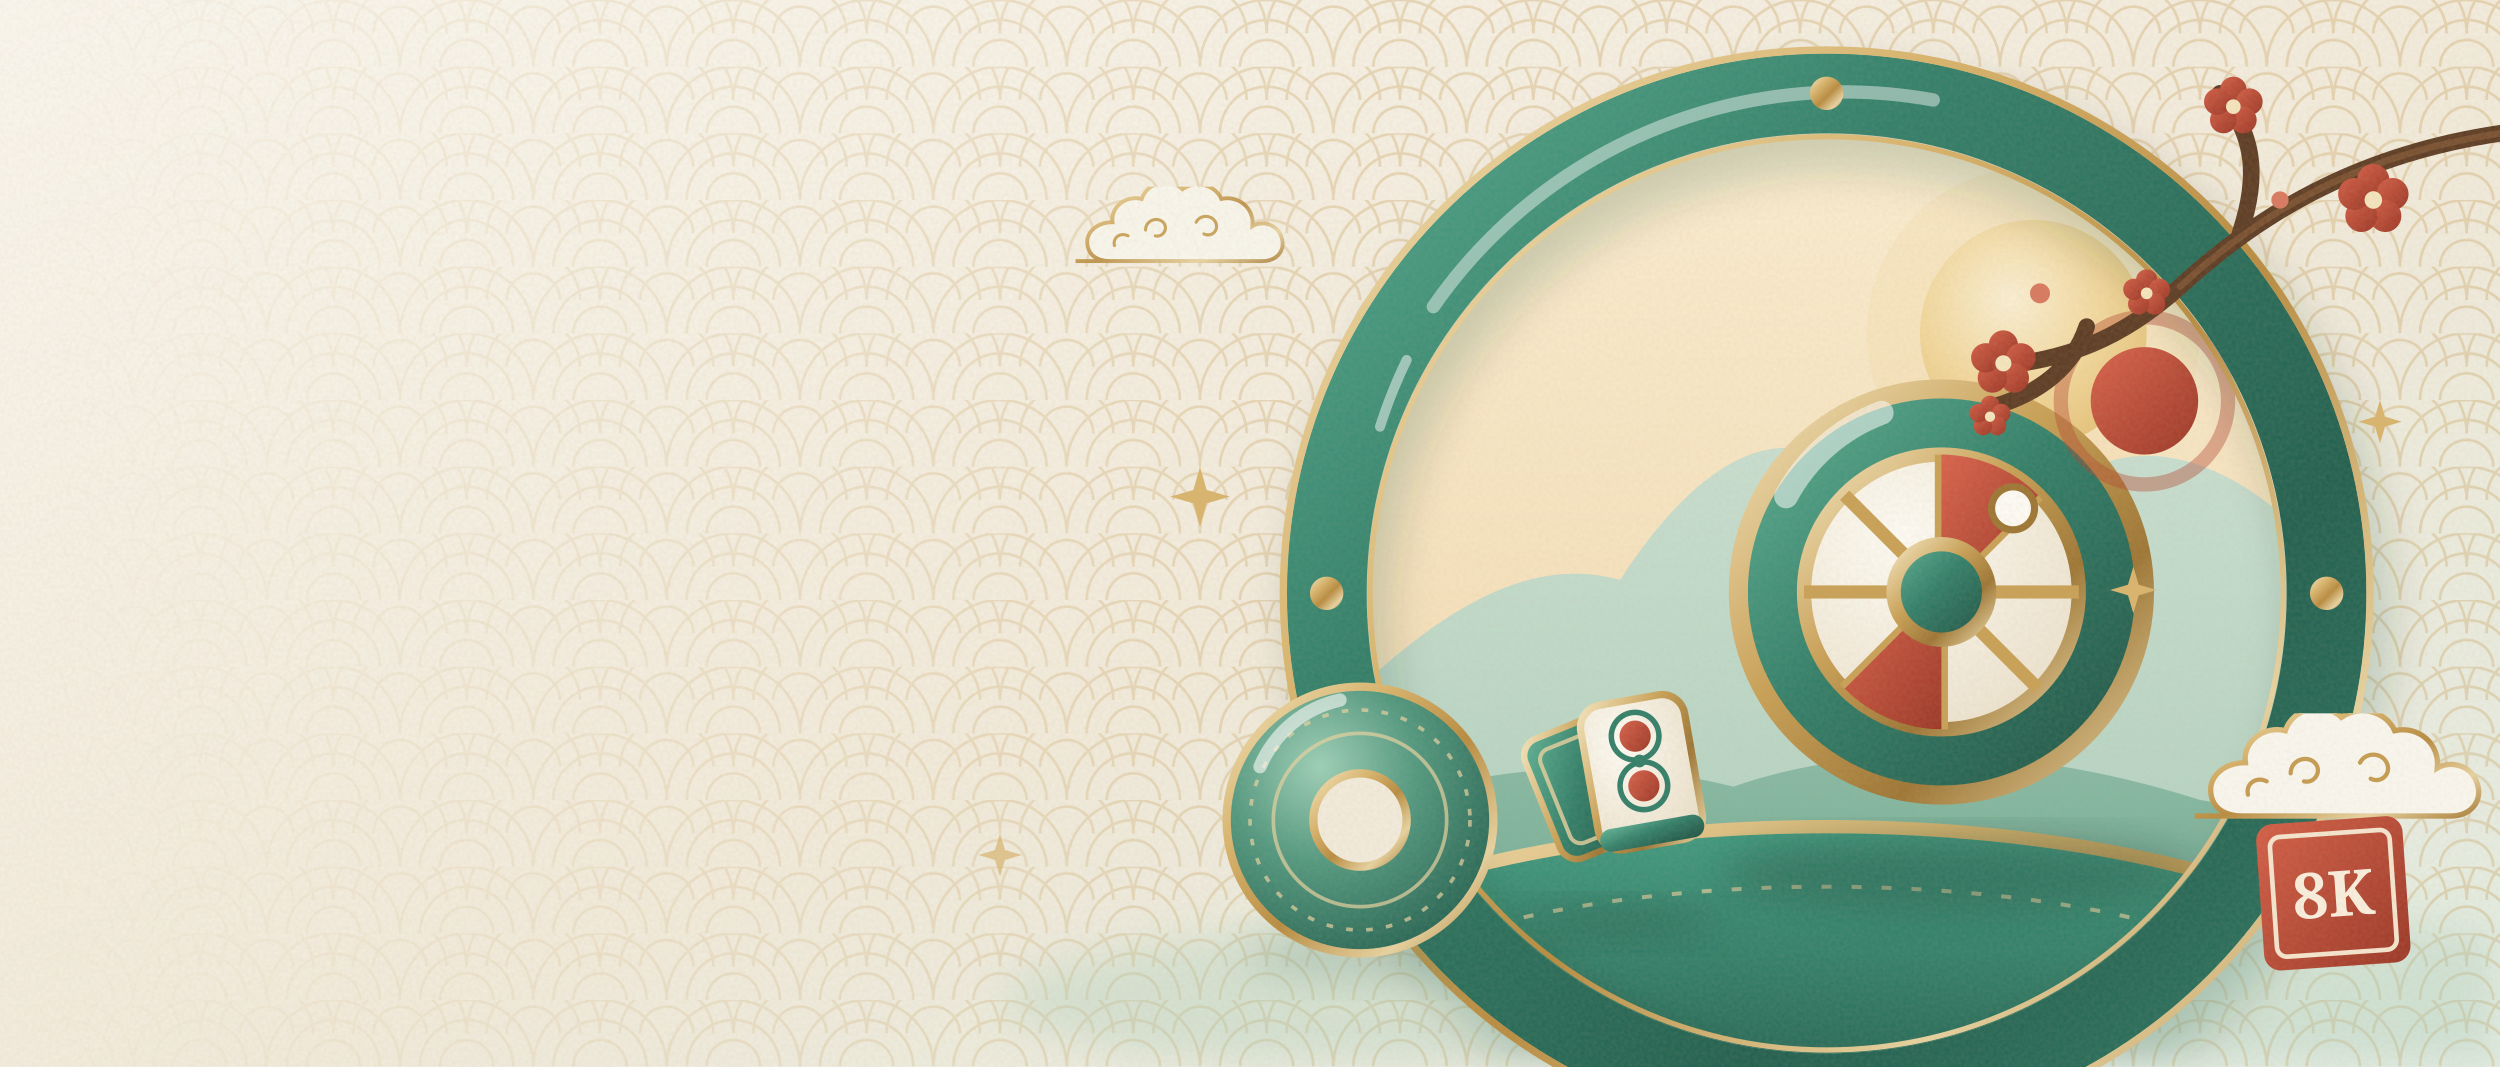
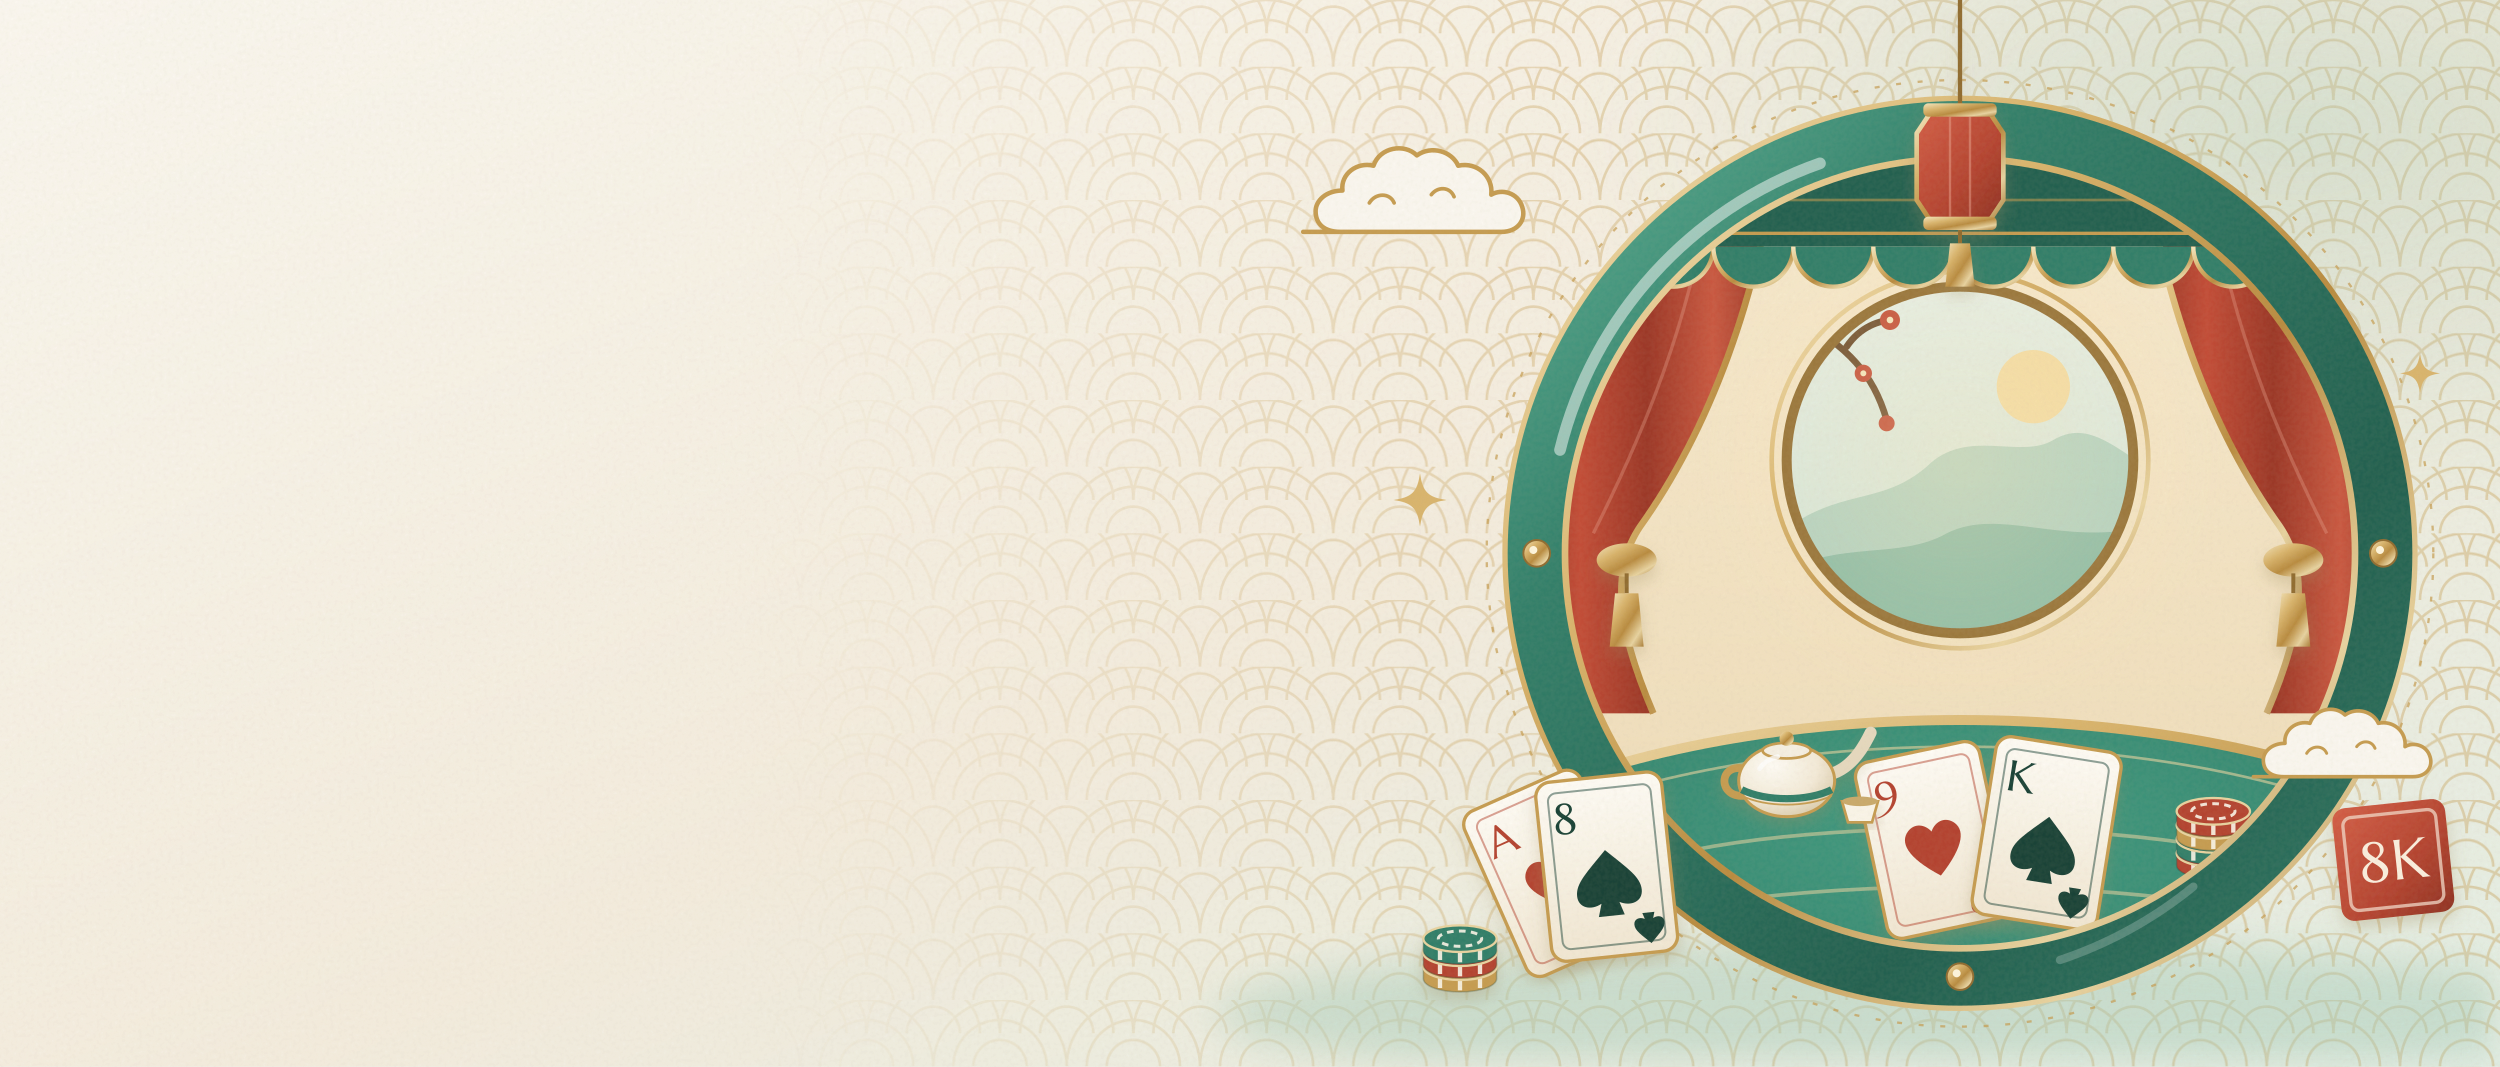
<svg xmlns="http://www.w3.org/2000/svg" viewBox="0 0 750 320" width="750" height="320">
  <defs>
+     <linearGradient id="wall" x1="0" y1="0" x2="0" y2="1">
+       <stop offset="0" stop-color="#F8EBD0" />
+       <stop offset=".7" stop-color="#F1E0BF" />
+       <stop offset="1" stop-color="#E9D4AE" />
+     </linearGradient>
+     <linearGradient id="drape" x1="0" y1="0" x2="1" y2="0">
+       <stop offset="0" stop-color="#8E2F21" />
+       <stop offset=".25" stop-color="#C24A35" />
+       <stop offset=".5" stop-color="#9A3424" />
+       <stop offset=".75" stop-color="#C9563F" />
+       <stop offset="1" stop-color="#8E2F21" />
+     </linearGradient>
+     <radialGradient id="felt" cx=".5" cy=".2" r=".9">
+       <stop offset="0" stop-color="#3E9A80" />
+       <stop offset=".55" stop-color="#2F7D68" />
+       <stop offset="1" stop-color="#1F5E4E" />
+     </radialGradient>
+     <linearGradient id="screen" x1="0" y1="0" x2="0" y2="1">
+       <stop offset="0" stop-color="#E7F0E8" />
+       <stop offset="1" stop-color="#CFE3D6" />
+     </linearGradient>
+     <linearGradient id="card" x1="0" y1="0" x2="0" y2="1">
+       <stop offset="0" stop-color="#FFFDF7" />
+       <stop offset="1" stop-color="#F1E7D3" />
+     </linearGradient>
+     <radialGradient id="pot" cx=".35" cy=".3" r=".8">
+       <stop offset="0" stop-color="#FFFDF7" />
+       <stop offset=".6" stop-color="#F3EAD8" />
+       <stop offset="1" stop-color="#D9C9A8" />
+     </radialGradient>
+     <radialGradient id="lglow" cx=".5" cy=".5" r=".5">
+       <stop offset="0" stop-color="#FFE9B8" stop-opacity=".85" />
+       <stop offset="1" stop-color="#FFE9B8" stop-opacity="0" />
+     </radialGradient>
    <linearGradient id="sky" x1="0" y1="0" x2="1" y2="1">
      <stop offset="0" stop-color="#FBF8F1" />
-       <stop offset=".55" stop-color="#F3ECDD" />
-       <stop offset="1" stop-color="#E3EEE5" />
-     </linearGradient>
-     <linearGradient id="dusk" x1="0" y1="0" x2="0" y2="1">
-       <stop offset="0" stop-color="#FCEFD3" />
-       <stop offset=".55" stop-color="#F6E1BC" />
-       <stop offset="1" stop-color="#EAD6B0" />
-     </linearGradient>
-     <radialGradient id="sun" cx=".4" cy=".35" r=".7">
-       <stop offset="0" stop-color="#FFF8E6" />
-       <stop offset=".6" stop-color="#F2D79A" />
-       <stop offset="1" stop-color="#E4BE72" />
-     </radialGradient>
-     <linearGradient id="m1" x1="0" y1="0" x2="0" y2="1">
-       <stop offset="0" stop-color="#C9DFD1" />
-       <stop offset="1" stop-color="#A9CDBB" />
-     </linearGradient>
-     <linearGradient id="m2" x1="0" y1="0" x2="0" y2="1">
-       <stop offset="0" stop-color="#7FB49E" />
-       <stop offset="1" stop-color="#4F977F" />
-     </linearGradient>
-     <linearGradient id="m3" x1="0" y1="0" x2="0" y2="1">
-       <stop offset="0" stop-color="#2F7D68" />
-       <stop offset="1" stop-color="#1F5E4E" />
-     </linearGradient>
-     <linearGradient id="water" x1="0" y1="0" x2="0" y2="1">
-       <stop offset="0" stop-color="#DCEBE1" />
-       <stop offset="1" stop-color="#B9D6C6" />
+       <stop offset=".55" stop-color="#F4EDDF" />
+       <stop offset="1" stop-color="#E4EFE6" />
    </linearGradient>
    <linearGradient id="ring" x1="0" y1="0" x2="1" y2="1">
-       <stop offset="0" stop-color="#4FA88D" />
-       <stop offset=".3" stop-color="#2F7D68" />
+       <stop offset="0" stop-color="#58B095" />
+       <stop offset=".28" stop-color="#2F7D68" />
      <stop offset=".7" stop-color="#1F5E4E" />
-       <stop offset="1" stop-color="#2A7360" />
-     </linearGradient>
-     <linearGradient id="gold" x1="0" y1="0" x2="1" y2="1">
+       <stop offset="1" stop-color="#2C7461" />
+     </linearGradient>
+     <linearGradient id="au" x1="0" y1="0" x2="1" y2="1">
      <stop offset="0" stop-color="#F5E6BE" />
      <stop offset=".3" stop-color="#D9B46C" />
-       <stop offset=".55" stop-color="#B88A3E" />
+       <stop offset=".56" stop-color="#B88A3E" />
      <stop offset=".8" stop-color="#E8D3A0" />
      <stop offset="1" stop-color="#A97C36" />
+     </linearGradient>
+     <linearGradient id="auv" x1="0" y1="0" x2="0" y2="1">
+       <stop offset="0" stop-color="#F7EBC8" />
+       <stop offset=".45" stop-color="#DDB86F" />
+       <stop offset="1" stop-color="#A67934" />
    </linearGradient>
    <radialGradient id="bi" cx=".35" cy=".3" r=".8">
      <stop offset="0" stop-color="#9BD0B8" />
      <stop offset=".45" stop-color="#4F977F" />
      <stop offset="1" stop-color="#1F5E4E" />
    </radialGradient>
    <linearGradient id="cin" x1="0" y1="0" x2="1" y2="1">
      <stop offset="0" stop-color="#D35C45" />
-       <stop offset="1" stop-color="#9A3424" />
-     </linearGradient>
-     <clipPath id="gate">
-       <circle cx="548" cy="178" r="138" />
-     </clipPath>
+       <stop offset=".6" stop-color="#B3412E" />
+       <stop offset="1" stop-color="#8E2F21" />
+     </linearGradient>
+     <linearGradient id="fadeL" x1="0" y1="0" x2="1" y2="0">
+       <stop offset=".3" stop-color="#fff" stop-opacity="0" />
+       <stop offset=".62" stop-color="#fff" stop-opacity=".9" />
+       <stop offset="1" stop-color="#fff" />
+     </linearGradient>
+     <mask id="mR">
+       <rect width="750" height="320" fill="url(#fadeL)" />
+     </mask>
+     <radialGradient id="mist" cx=".5" cy=".5" r=".5">
+       <stop offset="0" stop-color="#A9CDBB" stop-opacity=".55" />
+       <stop offset="1" stop-color="#A9CDBB" stop-opacity="0" />
+     </radialGradient>
+     <radialGradient id="glowGold" cx=".5" cy=".5" r=".5">
+       <stop offset="0" stop-color="#F7E3B0" stop-opacity=".9" />
+       <stop offset="1" stop-color="#F7E3B0" stop-opacity="0" />
+     </radialGradient>
+     <pattern id="wave" width="40" height="20" patternUnits="userSpaceOnUse">
+       <g fill="none" stroke="#C59B4F" stroke-width=".8" opacity=".38">
+         <path d="M0 20a20 20 0 0 1 40 0M6 20a14 14 0 0 1 28 0M12 20a8 8 0 0 1 16 0" />
+         <path d="M-20 10a20 20 0 0 1 40 0M20 10a20 20 0 0 1 40 0M-14 10a14 14 0 0 1 28 0M26 10a14 14 0 0 1 28 0M-8 10a8 8 0 0 1 16 0M32 10a8 8 0 0 1 16 0" />
+       </g>
+     </pattern>
    <filter id="paper" x="0" y="0" width="100%" height="100%">
-       <feTurbulence type="fractalNoise" baseFrequency=".85" numOctaves="2" seed="3" result="n" />
-       <feColorMatrix in="n" values="0 0 0 0 .55  0 0 0 0 .45  0 0 0 0 .28  0 0 0 .16 0" />
-       <feComposite in2="SourceGraphic" operator="in" />
+       <feTurbulence type="fractalNoise" baseFrequency=".8" numOctaves="2" seed="7" stitchTiles="stitch" />
+       <feColorMatrix values="0 0 0 0 .55  0 0 0 0 .45  0 0 0 0 .28  0 0 0 .13 0" />
    </filter>
-     <filter id="soft" x="-20%" y="-20%" width="140%" height="160%">
+     <filter id="blur6" x="-30%" y="-60%" width="160%" height="220%">
      <feGaussianBlur stdDeviation="6" />
    </filter>
-     <pattern id="wave" width="40" height="20" patternUnits="userSpaceOnUse">
-       <g fill="none" stroke="#C59B4F" stroke-width=".8" opacity=".35">
-         <path d="M0 20a20 20 0 0 1 40 0M6 20a14 14 0 0 1 28 0M12 20a8 8 0 0 1 16 0" />
-         <path d="M-20 10a20 20 0 0 1 40 0M20 10a20 20 0 0 1 40 0M-14 10a14 14 0 0 1 28 0M26 10a14 14 0 0 1 28 0M-8 10a8 8 0 0 1 16 0M32 10a8 8 0 0 1 16 0" />
-       </g>
-     </pattern>
-     <linearGradient id="fadeL" x1="0" y1="0" x2="1" y2="0">
-       <stop offset="0" stop-color="#fff" stop-opacity="0" />
-       <stop offset=".55" stop-color="#fff" stop-opacity=".9" />
-     </linearGradient>
-     <mask id="waveMask">
-       <rect width="750" height="320" fill="url(#fadeL)" />
-     </mask>
-     <symbol id="cloud" viewBox="0 0 120 44">
-       <path d="M8 38h96c8 0 12-6 10-12-2-7-10-9-15-6 1-9-7-16-16-14-3-7-13-10-20-5-6-6-18-4-21 5-8-2-16 4-15 12-8 0-13 5-13 10 0 6 4 10 12 10z" fill="#FBF8F1" stroke="url(#gold)" stroke-width="2" />
-       <path d="M44 22c0-5 6-7 9-4 3 3 0 8-4 7M70 18c2-4 8-4 10 0 2 4-2 8-6 6M28 30c-1-4 3-7 7-5" fill="none" stroke="#C59B4F" stroke-width="1.6" stroke-linecap="round" />
+     <filter id="blur2" x="-30%" y="-30%" width="160%" height="160%">
+       <feGaussianBlur stdDeviation="2" />
+     </filter>
+     <filter id="drop" x="-20%" y="-20%" width="140%" height="150%">
+       <feGaussianBlur in="SourceAlpha" stdDeviation="2.4" />
+       <feOffset dy="2.5" />
+       <feColorMatrix values="0 0 0 0 .36  0 0 0 0 .27  0 0 0 0 .12  0 0 0 .32 0" />
+       <feMerge>
+         <feMergeNode />
+         <feMergeNode in="SourceGraphic" />
+       </feMerge>
+     </filter>
+     <clipPath id="gate">
+       <circle cx="574" cy="166" r="118" />
+     </clipPath>
+     <symbol id="cloud" viewBox="0 0 120 44" overflow="visible">
+       <path d="M8 38h96c8 0 12-6 10-12-2-7-10-9-15-6 1-9-7-16-16-14-3-7-13-10-20-5-6-6-18-4-21 5-8-2-16 4-15 12-8 0-13 5-13 10 0 6 4 10 12 10z" fill="#FBF8F1" stroke="#C59B4F" stroke-width="2.2" stroke-linejoin="round" />
+       <path d="M40 24c3-5 10-5 12 0M70 20c3-4 9-4 11 1" fill="none" stroke="#C59B4F" stroke-width="1.8" stroke-linecap="round" />
    </symbol>
-     <symbol id="blossom" viewBox="-10 -10 20 20">
-       <g fill="url(#cin)">
-         <circle cx="0" cy="-5" r="4" />
-         <circle cx="4.8" cy="-1.5" r="4" />
-         <circle cx="3" cy="4" r="4" />
-         <circle cx="-3" cy="4" r="4" />
-         <circle cx="-4.8" cy="-1.5" r="4" />
-       </g>
-       <circle r="2.2" fill="#F5E6BE" />
+     <symbol id="spark" viewBox="-10 -10 20 20" overflow="visible">
+       <path d="M0-10C1-3 3-1 10 0 3 1 1 3 0 10-1 3-3 1-10 0-3-1-1-3 0-10z" fill="#D9B46C" />
    </symbol>
-     <linearGradient id="felt" x1="0" y1="0" x2="0" y2="1">
-       <stop offset="0" stop-color="#3E9A80" />
-       <stop offset=".6" stop-color="#1F5E4E" />
-       <stop offset="1" stop-color="#173F35" />
-     </linearGradient>
-     <linearGradient id="sea" x1="0" y1="0" x2="0" y2="1">
-       <stop offset="0" stop-color="#DDEBE2" />
-       <stop offset=".45" stop-color="#A9CDBB" />
-       <stop offset="1" stop-color="#4F977F" />
-     </linearGradient>
-     <radialGradient id="moon" cx=".4" cy=".35" r=".7">
-       <stop offset="0" stop-color="#FFFDF7" />
-       <stop offset=".7" stop-color="#F3ECDD" />
-       <stop offset="1" stop-color="#E8D3A0" />
-     </radialGradient>
  </defs>
  <rect width="750" height="320" fill="url(#sky)" />
-   <rect width="750" height="320" fill="url(#wave)" mask="url(#waveMask)" />
-   <ellipse cx="560" cy="300" rx="260" ry="30" fill="#A9CDBB" opacity=".35" filter="url(#soft)" />
-   <g clip-path="url(#gate)">
-     <rect x="400" y="30" width="300" height="300" fill="url(#dusk)" />
-     <circle cx="610" cy="100" r="34" fill="url(#sun)" />
-     <circle cx="610" cy="100" r="50" fill="#F2D79A" opacity=".22" />
-     <path d="M400 214c30-30 58-48 86-40 22-34 48-52 72-30 18-16 46-24 70-4 24-10 50 4 72 30V330H400z" fill="url(#m1)" />
-     <path d="M400 246c40-16 80-20 120-10 40-14 90-12 140 4 14 2 28 8 40 14V330H400z" fill="url(#m2)" opacity=".85" />
-     <ellipse cx="548" cy="318" rx="190" ry="70" fill="url(#felt)" />
-     <ellipse cx="548" cy="318" rx="190" ry="70" fill="none" stroke="url(#gold)" stroke-width="4" />
-     <ellipse cx="548" cy="318" rx="160" ry="52" fill="none" stroke="#E8D3A0" stroke-width="1.2" stroke-dasharray="3 6" opacity=".7" />
-     <ellipse cx="588" cy="262" rx="72" ry="12" fill="#173F35" opacity="0.35" filter="url(#soft)" />
-     <svg x="500" y="88" width="172" height="172" viewBox="0 0 48 48" overflow="visible">
-       <defs>
-         <linearGradient id="lvj" x1="0" y1="0" x2="1" y2="1">
-           <stop offset="0" stop-color="#5DB397" />
-           <stop offset=".45" stop-color="#2F7D68" />
-           <stop offset="1" stop-color="#1A4E41" />
-         </linearGradient>
-         <linearGradient id="lvau" x1="0" y1="0" x2="1" y2="1">
-           <stop offset="0" stop-color="#F5E6BE" />
-           <stop offset=".4" stop-color="#C9A055" />
-           <stop offset=".7" stop-color="#9C7432" />
-           <stop offset="1" stop-color="#E8D3A0" />
-         </linearGradient>
-         <linearGradient id="lvc" x1="0" y1="0" x2="1" y2="1">
-           <stop offset="0" stop-color="#D9604A" />
-           <stop offset="1" stop-color="#9A3424" />
-         </linearGradient>
-         <radialGradient id="lviv" cx=".35" cy=".3" r=".9">
-           <stop offset="0" stop-color="#FFFDF7" />
-           <stop offset="1" stop-color="#EADFC8" />
-         </radialGradient>
-       </defs>
-       <circle cx="23" cy="25" r="17" fill="url(#lvj)" stroke="url(#lvau)" stroke-width="1.6" />
-       <circle cx="23" cy="25" r="11.5" fill="url(#lviv)" stroke="url(#lvau)" stroke-width="1.2" />
-       <g stroke="#C9A055" stroke-width="1.1">
-         <path d="M23 13.5v23M11.5 25h23M14.9 16.9l16.2 16.2M31.1 16.9 14.9 33.1" />
-       </g>
-       <g fill="url(#lvc)">
-         <path d="M23 13.5a11.5 11.5 0 0 1 8.1 3.4L23 25z" />
-         <path d="M23 36.5a11.5 11.5 0 0 1-8.1-3.4L23 25z" />
-       </g>
-       <circle cx="23" cy="25" r="4" fill="url(#lvj)" stroke="url(#lvau)" stroke-width="1.2" />
-       <circle cx="29" cy="18" r="1.8" fill="#FFFDF7" stroke="#9C7432" stroke-width=".6" />
-       <path d="M10 17a15 15 0 0 1 8-7" stroke="#fff" stroke-opacity=".55" stroke-width="2" stroke-linecap="round" fill="none" />
-       <circle cx="40" cy="9" r="4.5" fill="url(#lvc)" />
-       <circle cx="40" cy="9" r="7" fill="none" stroke="#B3412E" stroke-opacity=".4" stroke-width="1.2" />
-     </svg>
-     <ellipse cx="486" cy="276" rx="30" ry="6" fill="#173F35" opacity="0.3" filter="url(#soft)" />
-     <svg x="452" y="200" width="66" height="66" viewBox="0 0 48 48" overflow="visible" transform="rotate(-10 485 233)">
-       <defs>
-         <linearGradient id="cdj" x1="0" y1="0" x2="1" y2="1">
-           <stop offset="0" stop-color="#5DB397" />
-           <stop offset=".45" stop-color="#2F7D68" />
-           <stop offset="1" stop-color="#1A4E41" />
-         </linearGradient>
-         <linearGradient id="cdau" x1="0" y1="0" x2="1" y2="1">
-           <stop offset="0" stop-color="#F5E6BE" />
-           <stop offset=".4" stop-color="#C9A055" />
-           <stop offset=".7" stop-color="#9C7432" />
-           <stop offset="1" stop-color="#E8D3A0" />
-         </linearGradient>
-         <linearGradient id="cdc" x1="0" y1="0" x2="1" y2="1">
-           <stop offset="0" stop-color="#D9604A" />
-           <stop offset="1" stop-color="#9A3424" />
-         </linearGradient>
-         <radialGradient id="cdiv" cx=".35" cy=".3" r=".9">
-           <stop offset="0" stop-color="#FFFDF7" />
-           <stop offset="1" stop-color="#EADFC8" />
-         </radialGradient>
-       </defs>
-       <g transform="rotate(-12 18 26)">
-         <rect x="7" y="11" width="20" height="28" rx="4" fill="url(#cdj)" stroke="url(#cdau)" stroke-width="1.4" />
-         <rect x="10" y="14" width="14" height="22" rx="2.5" fill="none" stroke="#E8D3A0" stroke-width=".9" opacity=".8" />
-       </g>
-       <rect x="18" y="8" width="23" height="32" rx="5" fill="url(#cdiv)" stroke="url(#cdau)" stroke-width="1.6" />
-       <rect x="18" y="35" width="23" height="5" rx="2.5" fill="url(#cdj)" />
-       <g fill="url(#cdc)">
-         <circle cx="29.5" cy="16" r="3.4" />
-         <circle cx="29.5" cy="27" r="3.4" />
-       </g>
-       <g fill="none" stroke="#2F7D68" stroke-width="1.2">
-         <circle cx="29.5" cy="16" r="5.2" />
-         <circle cx="29.5" cy="27" r="5.2" />
-       </g>
-       <circle cx="29.5" cy="21.5" r="1.4" fill="#2F7D68" />
-     </svg>
-     <g fill="#D9B46C">
-       <path d="M640 170l1.6 5.4 5.4 1.6-5.4 1.6-1.6 5.4-1.6-5.4-5.4-1.6 5.4-1.6z" />
+   <rect width="750" height="320" fill="url(#wave)" mask="url(#mR)" />
+   <ellipse cx="690" cy="40" rx="220" ry="120" fill="url(#mist)" opacity=".7" />
+   <ellipse cx="574" cy="304" rx="210" ry="22" fill="#A9CDBB" opacity=".5" filter="url(#blur6)" />
+   <g transform="translate(14 0)">
+     <g clip-path="url(#gate)">
+       <rect x="440" y="30" width="270" height="270" fill="url(#wall)" />
+       <clipPath id="win">
+         <circle cx="574" cy="138" r="52" />
+       </clipPath>
+       <g clip-path="url(#win)">
+         <rect x="520" y="84" width="108" height="108" fill="url(#screen)" />
+         <circle cx="596" cy="116" r="11" fill="#F4DCA3" />
+         <path d="M520 160C538 146 550 152 564 140 576 128 592 138 602 132 612 126 620 134 630 140V192H520Z" fill="#A9CDBB" opacity=".8" />
+         <path d="M520 172C538 162 556 168 570 160 586 152 604 164 630 158V192H520Z" fill="#7FB49E" opacity=".75" />
+         <path d="M526 96C540 104 548 112 552 126M540 104c4-6 10-8 14-8" fill="none" stroke="#6B4A2A" stroke-width="2" stroke-linecap="round" />
+         <g fill="#C24A35">
+           <circle cx="553" cy="96" r="3" />
+           <circle cx="545" cy="112" r="2.6" />
+           <circle cx="552" cy="127" r="2.4" />
+         </g>
+         <g fill="#F5E6BE">
+           <circle cx="553" cy="96" r="1" />
+           <circle cx="545" cy="112" r=".9" />
+         </g>
+       </g>
+       <circle cx="574" cy="138" r="52" fill="none" stroke="#8F6A2E" stroke-width="3" />
+       <circle cx="574" cy="138" r="56.5" fill="none" stroke="url(#au)" stroke-width="1.4" />
+       <circle cx="574" cy="138" r="80" fill="url(#lglow)" opacity=".35" />
+       <path d="M440 40H520C514 90 498 130 478 158 470 170 470 186 482 214 456 214 446 214 440 214Z" fill="url(#drape)" />
+       <path d="M708 40H628C634 90 650 130 670 158 678 170 678 186 666 214 692 214 702 214 708 214Z" fill="url(#drape)" />
+       <g fill="none" stroke="#E8A08C" stroke-width="1" opacity=".35">
+         <path d="M500 50C494 96 478 132 464 160M486 46C478 92 462 122 452 150M648 50C654 96 670 132 684 160M662 46C670 92 686 122 696 150" />
+       </g>
+       <path d="M520 40C514 90 498 130 478 158 470 170 470 186 482 214" fill="none" stroke="url(#au)" stroke-width="2" />
+       <path d="M628 40C634 90 650 130 670 158 678 170 678 186 666 214" fill="none" stroke="url(#au)" stroke-width="2" />
+       <g filter="url(#drop)">
+         <ellipse cx="474" cy="168" rx="9" ry="5" fill="url(#au)" />
+         <path d="M474 172v6" stroke="#8F6A2E" stroke-width="1.2" />
+         <path d="M470.5 178h7l1.6 16h-10.2z" fill="url(#au)" />
+         <ellipse cx="674" cy="168" rx="9" ry="5" fill="url(#au)" />
+         <path d="M674 172v6" stroke="#8F6A2E" stroke-width="1.2" />
+         <path d="M670.5 178h7l1.6 16h-10.2z" fill="url(#au)" />
+       </g>
+       <rect x="440" y="30" width="270" height="44" fill="#1F5E4E" />
+       <g fill="#2F7D68" stroke="url(#au)" stroke-width="1.3">
+         <path d="M452 74a12 12 0 0 0 24 0" />
+         <path d="M476 74a12 12 0 0 0 24 0" />
+         <path d="M500 74a12 12 0 0 0 24 0" />
+         <path d="M524 74a12 12 0 0 0 24 0" />
+         <path d="M548 74a12 12 0 0 0 24 0" />
+         <path d="M572 74a12 12 0 0 0 24 0" />
+         <path d="M596 74a12 12 0 0 0 24 0" />
+         <path d="M620 74a12 12 0 0 0 24 0" />
+         <path d="M644 74a12 12 0 0 0 24 0" />
+         <path d="M668 74a12 12 0 0 0 24 0" />
+         <path d="M692 74a12 12 0 0 0 24 0" />
+       </g>
+       <path d="M440 70H710" stroke="#C59B4F" stroke-width="1" />
+       <g fill="none" stroke="#C59B4F" stroke-width=".8" opacity=".55">
+         <path d="M440 60H710" />
+       </g>
+       <ellipse cx="574" cy="300" rx="190" ry="84" fill="#7A5528" />
+       <ellipse cx="574" cy="296" rx="186" ry="80" fill="url(#felt)" stroke="url(#au)" stroke-width="3" />
+       <ellipse cx="574" cy="296" rx="176" ry="72" fill="none" stroke="#E8D3A0" stroke-width=".8" opacity=".6" />
+       <g fill="none" stroke="#E8D3A0" stroke-width="1.1" opacity=".55">
+         <path d="M470 262C510 244 638 244 678 262" />
+         <path d="M450 284C500 260 648 260 698 284" />
+       </g>
+       <g transform="translate(566 252) rotate(-12)" filter="url(#drop)">
+         <rect x="-19" y="-27" width="38" height="54" rx="4.5" fill="url(#card)" stroke="#C59B4F" stroke-width="1" />
+         <rect x="-15.5" y="-23.5" width="31" height="47" rx="2.5" fill="none" stroke="#B3412E" stroke-width=".6" opacity=".5" />
+         <path d="M-15.15 -10.01Q-14.46 -10.06 -13.8 -10.27Q-13.15 -10.49 -12.54 -10.83Q-11.94 -11.18 -11.41 -11.64Q-10.88 -12.11 -10.46 -12.67Q-10.04 -13.23 -9.74 -13.88Q-9.43 -14.52 -9.29 -15.23Q-9.56 -15.06 -9.79 -14.95Q-10.02 -14.83 -10.26 -14.75Q-10.51 -14.68 -10.78 -14.64Q-11.06 -14.6 -11.41 -14.6Q-11.85 -14.6 -12.33 -14.76Q-12.82 -14.93 -13.22 -15.27Q-13.63 -15.61 -13.9 -16.14Q-14.16 -16.67 -14.16 -17.4Q-14.16 -17.89 -13.97 -18.4Q-13.78 -18.92 -13.4 -19.32Q-13.01 -19.73 -12.43 -19.99Q-11.85 -20.25 -11.05 -20.25Q-10.44 -20.25 -9.86 -20.03Q-9.29 -19.8 -8.84 -19.33Q-8.4 -18.86 -8.14 -18.16Q-7.87 -17.46 -7.87 -16.5Q-7.87 -15.66 -8.13 -14.84Q-8.39 -14.03 -8.86 -13.29Q-9.33 -12.56 -9.99 -11.92Q-10.64 -11.29 -11.43 -10.82Q-12.23 -10.35 -13.13 -10.06Q-14.03 -9.77 -15 -9.72ZM-10.69 -15.27Q-10.32 -15.27 -9.93 -15.37Q-9.54 -15.48 -9.21 -15.7Q-9.17 -15.88 -9.16 -16.07Q-9.16 -16.25 -9.16 -16.45Q-9.16 -17.24 -9.33 -17.86Q-9.5 -18.48 -9.78 -18.9Q-10.07 -19.33 -10.45 -19.55Q-10.82 -19.77 -11.24 -19.77Q-11.55 -19.77 -11.86 -19.65Q-12.16 -19.53 -12.41 -19.28Q-12.65 -19.04 -12.79 -18.66Q-12.94 -18.27 -12.94 -17.75Q-12.94 -17.22 -12.78 -16.77Q-12.62 -16.31 -12.33 -15.98Q-12.04 -15.65 -11.62 -15.46Q-11.21 -15.27 -10.69 -15.27Z" fill="#B3412E" />
+         <g transform="translate(0 4) scale(1.5)">
+           <path d="M0 4.6C-6-0.4-6.6-3.6-4.6-5.4-3-6.8-1-6.1 0-4.4 1-6.1 3-6.8 4.6-5.4 6.6-3.6 6-0.4 0 4.6Z" fill="#B3412E" />
+         </g>
+         <g transform="translate(11 20) rotate(180) scale(.7)">
+           <path d="M0 4.6C-6-0.4-6.6-3.6-4.6-5.4-3-6.8-1-6.1 0-4.4 1-6.1 3-6.8 4.6-5.4 6.6-3.6 6-0.4 0 4.6Z" fill="#B3412E" />
+         </g>
+       </g>
+       <g transform="translate(600 250) rotate(9)" filter="url(#drop)">
+         <rect x="-19" y="-27" width="38" height="54" rx="4.5" fill="url(#card)" stroke="#C59B4F" stroke-width="1" />
+         <rect x="-15.5" y="-23.5" width="31" height="47" rx="2.5" fill="none" stroke="#173F35" stroke-width=".6" opacity=".5" />
+         <path d="M-13.59 -11.03Q-13.55 -11.16 -13.52 -11.36Q-13.48 -11.55 -13.46 -11.84Q-13.43 -12.14 -13.42 -12.54Q-13.41 -12.94 -13.41 -13.48V-17.61Q-13.41 -18.15 -13.42 -18.56Q-13.43 -18.96 -13.46 -19.26Q-13.48 -19.55 -13.52 -19.75Q-13.55 -19.94 -13.59 -20.08V-20.1H-12.07V-20.08Q-12.11 -19.94 -12.14 -19.75Q-12.18 -19.55 -12.2 -19.26Q-12.22 -18.96 -12.24 -18.56Q-12.25 -18.15 -12.25 -17.61V-16.2L-8.55 -19.23Q-7.92 -19.73 -7.92 -20.1H-6.14V-20.08Q-6.51 -19.99 -6.9 -19.74Q-7.28 -19.49 -7.71 -19.12L-10.99 -16.38L-7.05 -12.05Q-6.8 -11.8 -6.63 -11.63Q-6.45 -11.46 -6.32 -11.35Q-6.18 -11.24 -6.07 -11.17Q-5.96 -11.1 -5.84 -11.03V-11H-7.7Q-7.73 -11.06 -7.79 -11.15Q-7.85 -11.23 -7.93 -11.33Q-8.01 -11.43 -8.1 -11.53Q-8.19 -11.63 -8.27 -11.72L-12.25 -16.08V-13.48Q-12.25 -12.94 -12.24 -12.54Q-12.22 -12.14 -12.2 -11.84Q-12.18 -11.55 -12.14 -11.36Q-12.11 -11.16 -12.07 -11.03V-11H-13.59Z" fill="#173F35" />
+         <g transform="translate(0 4) scale(1.5)">
+           <path d="M0-6C4-2 6.5 0 6.5 2.6 6.5 5 4 5.8 1.8 4.6L2.6 7.2H-2.6L-1.8 4.6C-4 5.8-6.5 5-6.5 2.6-6.5 0-4-2 0-6Z" fill="#173F35" />
+         </g>
+         <g transform="translate(11 20) rotate(180) scale(.7)">
+           <path d="M0-6C4-2 6.5 0 6.5 2.6 6.5 5 4 5.8 1.8 4.6L2.6 7.2H-2.6L-1.8 4.6C-4 5.8-6.5 5-6.5 2.6-6.5 0-4-2 0-6Z" fill="#173F35" />
+         </g>
+       </g>
+       <g>
+         <path d="M639 256.0v3.6a11 4 0 0 0 22 0V256.0" fill="#B3412E" stroke="#173F35" stroke-opacity=".25" stroke-width=".5" />
+         <path d="M644 259.4v3M650 260.1v3M656 259.4v3" stroke="#FBF6EA" stroke-width="1.3" opacity=".9" />
+         <ellipse cx="650" cy="256.0" rx="11" ry="4" fill="#B3412E" stroke="#E8D3A0" stroke-width=".7" />
+         <path d="M639 251.8v3.6a11 4 0 0 0 22 0V251.8" fill="#2F7D68" stroke="#173F35" stroke-opacity=".25" stroke-width=".5" />
+         <path d="M644 255.2v3M650 255.9v3M656 255.2v3" stroke="#FBF6EA" stroke-width="1.3" opacity=".9" />
+         <ellipse cx="650" cy="251.8" rx="11" ry="4" fill="#2F7D68" stroke="#E8D3A0" stroke-width=".7" />
+         <path d="M639 247.6v3.6a11 4 0 0 0 22 0V247.6" fill="#C59B4F" stroke="#173F35" stroke-opacity=".25" stroke-width=".5" />
+         <path d="M644 251.0v3M650 251.7v3M656 251.0v3" stroke="#FBF6EA" stroke-width="1.3" opacity=".9" />
+         <ellipse cx="650" cy="247.6" rx="11" ry="4" fill="#C59B4F" stroke="#E8D3A0" stroke-width=".7" />
+         <path d="M639 243.4v3.6a11 4 0 0 0 22 0V243.4" fill="#B3412E" stroke="#173F35" stroke-opacity=".25" stroke-width=".5" />
+         <path d="M644 246.8v3M650 247.5v3M656 246.8v3" stroke="#FBF6EA" stroke-width="1.3" opacity=".9" />
+         <ellipse cx="650" cy="243.4" rx="11" ry="4" fill="#B3412E" stroke="#E8D3A0" stroke-width=".7" />
+         <ellipse cx="650" cy="243.4" rx="6.5" ry="2.3" fill="none" stroke="#FBF6EA" stroke-width=".9" stroke-dasharray="2 1.6" opacity=".9" />
+       </g>
+       <g>
+         <path d="M659 272.0v3.6a11 4 0 0 0 22 0V272.0" fill="#2F7D68" stroke="#173F35" stroke-opacity=".25" stroke-width=".5" />
+         <path d="M664 275.4v3M670 276.1v3M676 275.4v3" stroke="#FBF6EA" stroke-width="1.3" opacity=".9" />
+         <ellipse cx="670" cy="272.0" rx="11" ry="4" fill="#2F7D68" stroke="#E8D3A0" stroke-width=".7" />
+         <path d="M659 267.8v3.6a11 4 0 0 0 22 0V267.8" fill="#C59B4F" stroke="#173F35" stroke-opacity=".25" stroke-width=".5" />
+         <path d="M664 271.2v3M670 271.9v3M676 271.2v3" stroke="#FBF6EA" stroke-width="1.3" opacity=".9" />
+         <ellipse cx="670" cy="267.8" rx="11" ry="4" fill="#C59B4F" stroke="#E8D3A0" stroke-width=".7" />
+         <ellipse cx="670" cy="267.8" rx="6.5" ry="2.3" fill="none" stroke="#FBF6EA" stroke-width=".9" stroke-dasharray="2 1.6" opacity=".9" />
+       </g>
+       <g filter="url(#drop)" transform="translate(522 236) scale(.9)">
+         <path d="M14-4c8-2 12-10 14-14" fill="none" stroke="#E6D9BF" stroke-width="4" stroke-linecap="round" />
+         <path d="M-14-6c-9-2-9 10 0 9" fill="none" stroke="#C59B4F" stroke-width="2.6" />
+         <ellipse cx="0" cy="-2" rx="16" ry="12" fill="url(#pot)" stroke="#C59B4F" stroke-width="1" />
+         <ellipse cx="0" cy="-12" rx="8" ry="2.6" fill="#F6F0E4" stroke="#C59B4F" stroke-width=".9" />
+         <circle cx="0" cy="-16" r="2.4" fill="url(#au)" />
+         <path d="M-9-6a10 8 0 0 1 6-4" fill="none" stroke="#fff" stroke-width="1.6" stroke-linecap="round" opacity=".8" />
+         <path d="M-15 1c8 4 22 4 30 0" fill="none" stroke="#2F7D68" stroke-width="2.4" />
+         <path d="M-15 1c8 4 22 4 30 0" fill="none" stroke="#C59B4F" stroke-width=".6" transform="translate(0 2)" />
+       </g>
+       <g filter="url(#drop)" transform="translate(544 244) scale(.9)">
+         <path d="M-6-4h12l-2 7h-8z" fill="#FBF6EA" stroke="#C59B4F" stroke-width=".9" />
+         <ellipse cx="0" cy="-4" rx="6" ry="1.6" fill="#C9A96A" />
+       </g>
+     </g>
+     <g>
+       <circle cx="574" cy="166" r="127" fill="none" stroke="url(#ring)" stroke-width="18" />
+       <circle cx="574" cy="166" r="118.5" fill="none" stroke="url(#au)" stroke-width="2" />
+       <circle cx="574" cy="166" r="136.5" fill="none" stroke="url(#au)" stroke-width="1.6" />
+       <circle cx="574" cy="166" r="142" fill="none" stroke="#C59B4F" stroke-width=".7" stroke-dasharray="1.5 5" opacity=".7" />
+       <path d="M456 136A122 122 0 0 1 534 50" fill="none" stroke="#fff" stroke-opacity=".5" stroke-width="3.5" stroke-linecap="round" transform="translate(-2 -1)" />
+       <path d="M644 266A127 127 0 0 1 604 288" fill="none" stroke="#fff" stroke-opacity=".22" stroke-width="2.5" stroke-linecap="round" />
+       <circle cx="574.0" cy="39.0" r="4" fill="url(#au)" stroke="#8F6A2E" stroke-width=".6" />
+       <circle cx="573.0" cy="38.0" r="1.2" fill="#FFF6DD" />
+       <circle cx="701.0" cy="166.0" r="4" fill="url(#au)" stroke="#8F6A2E" stroke-width=".6" />
+       <circle cx="700.0" cy="165.0" r="1.2" fill="#FFF6DD" />
+       <circle cx="447.0" cy="166.0" r="4" fill="url(#au)" stroke="#8F6A2E" stroke-width=".6" />
+       <circle cx="446.0" cy="165.0" r="1.2" fill="#FFF6DD" />
+       <circle cx="574.0" cy="293.0" r="4" fill="url(#au)" stroke="#8F6A2E" stroke-width=".6" />
+       <circle cx="573.0" cy="292.0" r="1.2" fill="#FFF6DD" />
+     </g>
+     <use href="#cloud" x="0" y="0" width="120" height="44" transform="translate(372 46) scale(.62)" />
+     <use href="#cloud" x="0" y="0" width="120" height="44" transform="translate(658 214) scale(.5)" />
+     <use href="#spark" x="-10" y="-10" width="20" height="20" transform="translate(412 150) scale(.8)" />
+     <use href="#spark" x="-10" y="-10" width="20" height="20" transform="translate(712 112) scale(.6)" />
+     <g transform="translate(574 26)" filter="url(#drop)">
+       <path d="M0-26V8" stroke="#8F6A2E" stroke-width="1.3" />
+       <path d="M-9 8h18l4 6v20l-4 6h-18l-4-6v-20z" fill="url(#cin)" stroke="url(#au)" stroke-width="1.4" stroke-linejoin="round" />
+       <path d="M-3 9v30M3 9v30" stroke="#E8A08C" stroke-width=".7" opacity=".5" />
+       <rect x="-11" y="5" width="22" height="4" rx="1.5" fill="url(#au)" />
+       <rect x="-11" y="39" width="22" height="4" rx="1.5" fill="url(#au)" />
+       <path d="M0 43v4" stroke="#8F6A2E" stroke-width="1.2" />
+       <path d="M-3 47h6l1.4 13h-8.8z" fill="url(#au)" />
+     </g>
+     <g transform="translate(452 262)">
+       <g transform="rotate(-24)">
+         <g transform="translate(0 0) rotate(0)" filter="url(#drop)">
+           <rect x="-19" y="-27" width="38" height="54" rx="4.5" fill="url(#card)" stroke="#C59B4F" stroke-width="1" />
+           <rect x="-15.5" y="-23.5" width="31" height="47" rx="2.5" fill="none" stroke="#B3412E" stroke-width=".6" opacity=".5" />
+           <path d="M-7.3 -11V-11.03Q-7.28 -11.06 -7.28 -11.12Q-7.27 -11.18 -7.27 -11.23Q-7.27 -11.43 -7.32 -11.67Q-7.38 -11.91 -7.53 -12.26L-8.3 -13.99Q-8.65 -14 -9.24 -14Q-9.83 -14 -10.52 -14Q-11.02 -14 -11.49 -14Q-11.95 -14 -12.33 -13.99L-13.06 -12.31Q-13.15 -12.08 -13.26 -11.8Q-13.37 -11.52 -13.37 -11.23Q-13.37 -11.15 -13.36 -11.1Q-13.34 -11.04 -13.33 -11.03V-11H-14.63V-11.03Q-14.51 -11.15 -14.34 -11.45Q-14.17 -11.76 -13.97 -12.23L-10.33 -20.29H-9.82L-6.38 -12.54Q-6.25 -12.26 -6.12 -12.01Q-5.99 -11.75 -5.88 -11.55Q-5.77 -11.34 -5.68 -11.2Q-5.59 -11.06 -5.56 -11.03V-11ZM-11.41 -14.55Q-11.04 -14.55 -10.65 -14.55Q-10.27 -14.55 -9.89 -14.56Q-9.52 -14.56 -9.18 -14.56Q-8.84 -14.57 -8.56 -14.57L-10.34 -18.6L-12.09 -14.55Z" fill="#B3412E" />
+           <g transform="translate(0 4) scale(1.5)">
+             <path d="M0 4.6C-6-0.4-6.6-3.6-4.6-5.4-3-6.8-1-6.1 0-4.4 1-6.1 3-6.8 4.6-5.4 6.6-3.6 6-0.4 0 4.6Z" fill="#B3412E" />
+           </g>
+           <g transform="translate(11 20) rotate(180) scale(.7)">
+             <path d="M0 4.6C-6-0.4-6.6-3.6-4.6-5.4-3-6.8-1-6.1 0-4.4 1-6.1 3-6.8 4.6-5.4 6.6-3.6 6-0.4 0 4.6Z" fill="#B3412E" />
+           </g>
+         </g>
+       </g>
+       <g transform="translate(16 -2) rotate(-6)">
+         <g transform="translate(0 0) rotate(0)" filter="url(#drop)">
+           <rect x="-19" y="-27" width="38" height="54" rx="4.5" fill="url(#card)" stroke="#C59B4F" stroke-width="1" />
+           <rect x="-15.5" y="-23.5" width="31" height="47" rx="2.5" fill="none" stroke="#173F35" stroke-width=".6" opacity=".5" />
+           <path d="M-8.57 -18.32Q-8.57 -17.98 -8.71 -17.68Q-8.84 -17.38 -9.07 -17.12Q-9.29 -16.85 -9.59 -16.62Q-9.88 -16.39 -10.2 -16.19Q-9.79 -15.9 -9.4 -15.59Q-9.01 -15.28 -8.7 -14.95Q-8.4 -14.61 -8.21 -14.22Q-8.03 -13.84 -8.03 -13.39Q-8.03 -12.89 -8.23 -12.43Q-8.43 -11.96 -8.81 -11.6Q-9.19 -11.23 -9.75 -11.02Q-10.3 -10.8 -11 -10.8Q-11.79 -10.8 -12.35 -11.01Q-12.91 -11.21 -13.27 -11.55Q-13.64 -11.89 -13.81 -12.32Q-13.98 -12.75 -13.98 -13.21Q-13.98 -13.65 -13.82 -14.02Q-13.66 -14.38 -13.37 -14.7Q-13.08 -15.02 -12.69 -15.3Q-12.29 -15.58 -11.82 -15.82Q-12.15 -16.08 -12.45 -16.34Q-12.75 -16.6 -12.98 -16.88Q-13.21 -17.16 -13.35 -17.46Q-13.48 -17.76 -13.48 -18.1Q-13.48 -18.69 -13.25 -19.1Q-13.01 -19.51 -12.65 -19.77Q-12.28 -20.03 -11.85 -20.14Q-11.42 -20.25 -11.02 -20.25Q-10.5 -20.25 -10.06 -20.13Q-9.61 -20 -9.28 -19.76Q-8.95 -19.51 -8.76 -19.15Q-8.57 -18.79 -8.57 -18.32ZM-9.29 -13Q-9.29 -13.37 -9.48 -13.71Q-9.67 -14.05 -9.97 -14.35Q-10.28 -14.66 -10.67 -14.96Q-11.06 -15.25 -11.46 -15.55Q-11.89 -15.28 -12.17 -15.01Q-12.45 -14.74 -12.61 -14.46Q-12.78 -14.18 -12.85 -13.88Q-12.91 -13.57 -12.91 -13.22Q-12.91 -12.78 -12.77 -12.42Q-12.62 -12.07 -12.36 -11.82Q-12.1 -11.56 -11.75 -11.43Q-11.39 -11.29 -10.98 -11.29Q-10.64 -11.28 -10.34 -11.38Q-10.03 -11.49 -9.8 -11.7Q-9.56 -11.92 -9.43 -12.24Q-9.29 -12.57 -9.29 -13ZM-12.25 -18.46Q-12.25 -18.18 -12.12 -17.92Q-11.98 -17.67 -11.75 -17.42Q-11.52 -17.18 -11.22 -16.94Q-10.91 -16.7 -10.58 -16.46Q-10.32 -16.62 -10.11 -16.8Q-9.9 -16.99 -9.75 -17.21Q-9.6 -17.43 -9.52 -17.7Q-9.44 -17.97 -9.44 -18.29Q-9.44 -18.73 -9.58 -19.01Q-9.71 -19.3 -9.92 -19.47Q-10.13 -19.65 -10.38 -19.72Q-10.63 -19.79 -10.86 -19.79Q-11.13 -19.79 -11.38 -19.7Q-11.63 -19.62 -11.82 -19.46Q-12.02 -19.29 -12.14 -19.04Q-12.25 -18.79 -12.25 -18.46Z" fill="#173F35" />
+           <g transform="translate(0 4) scale(1.5)">
+             <path d="M0-6C4-2 6.5 0 6.5 2.6 6.5 5 4 5.8 1.8 4.6L2.6 7.2H-2.6L-1.8 4.6C-4 5.8-6.5 5-6.5 2.6-6.5 0-4-2 0-6Z" fill="#173F35" />
+           </g>
+           <g transform="translate(11 20) rotate(180) scale(.7)">
+             <path d="M0-6C4-2 6.5 0 6.5 2.6 6.5 5 4 5.8 1.8 4.6L2.6 7.2H-2.6L-1.8 4.6C-4 5.8-6.5 5-6.5 2.6-6.5 0-4-2 0-6Z" fill="#173F35" />
+           </g>
+         </g>
+       </g>
+     </g>
+     <g transform="translate(424 290)" filter="url(#drop)">
+       <g>
+         <path d="M-11 0.0v3.6a11 4 0 0 0 22 0V0.0" fill="#C59B4F" stroke="#173F35" stroke-opacity=".25" stroke-width=".5" />
+         <path d="M-6 3.4v3M0 4.1v3M6 3.4v3" stroke="#FBF6EA" stroke-width="1.3" opacity=".9" />
+         <ellipse cx="0" cy="0.0" rx="11" ry="4" fill="#C59B4F" stroke="#E8D3A0" stroke-width=".7" />
+         <path d="M-11 -4.2v3.6a11 4 0 0 0 22 0V-4.2" fill="#B3412E" stroke="#173F35" stroke-opacity=".25" stroke-width=".5" />
+         <path d="M-6 -0.8v3M0 -0.1v3M6 -0.8v3" stroke="#FBF6EA" stroke-width="1.3" opacity=".9" />
+         <ellipse cx="0" cy="-4.2" rx="11" ry="4" fill="#B3412E" stroke="#E8D3A0" stroke-width=".7" />
+         <path d="M-11 -8.4v3.6a11 4 0 0 0 22 0V-8.4" fill="#2F7D68" stroke="#173F35" stroke-opacity=".25" stroke-width=".5" />
+         <path d="M-6 -5.0v3M0 -4.3v3M6 -5.0v3" stroke="#FBF6EA" stroke-width="1.3" opacity=".9" />
+         <ellipse cx="0" cy="-8.4" rx="11" ry="4" fill="#2F7D68" stroke="#E8D3A0" stroke-width=".7" />
+         <ellipse cx="0" cy="-8.4" rx="6.5" ry="2.3" fill="none" stroke="#FBF6EA" stroke-width=".9" stroke-dasharray="2 1.6" opacity=".9" />
+       </g>
    </g>
  </g>
-   <circle cx="548" cy="178" r="150" fill="none" stroke="#173F35" stroke-opacity=".18" stroke-width="30" transform="translate(4 8)" filter="url(#soft)" />
-   <circle cx="548" cy="178" r="150" fill="none" stroke="url(#ring)" stroke-width="24" />
-   <circle cx="548" cy="178" r="163" fill="none" stroke="url(#gold)" stroke-width="2.2" />
-   <circle cx="548" cy="178" r="137" fill="none" stroke="url(#gold)" stroke-width="1.6" />
-   <path d="M430 92a150 150 0 0 1 150-62" fill="none" stroke="#fff" stroke-opacity=".45" stroke-width="4" stroke-linecap="round" />
-   <path d="M414 128a150 150 0 0 1 8-20" fill="none" stroke="#fff" stroke-opacity=".5" stroke-width="3" stroke-linecap="round" />
-   <g fill="url(#gold)">
-     <circle cx="548" cy="28" r="5" />
-     <circle cx="398" cy="178" r="5" />
-     <circle cx="698" cy="178" r="5" />
+   <g transform="translate(718 258) rotate(-6) scale(1.0)" filter="url(#drop)">
+     <rect x="-17" y="-17" width="34" height="34" rx="4" fill="url(#cin)" />
+     <rect x="-14" y="-14" width="28" height="28" rx="2.5" fill="none" stroke="#F3D9C9" stroke-width="1" opacity=".75" />
+     <path d="M-2.56 -3.57Q-2.56 -3.12 -2.74 -2.73Q-2.92 -2.34 -3.21 -2Q-3.51 -1.65 -3.89 -1.35Q-4.27 -1.05 -4.69 -0.78Q-4.16 -0.41 -3.65 -0.01Q-3.13 0.4 -2.74 0.84Q-2.34 1.29 -2.09 1.79Q-1.85 2.29 -1.85 2.87Q-1.85 3.53 -2.11 4.14Q-2.38 4.75 -2.88 5.22Q-3.38 5.69 -4.1 5.98Q-4.82 6.26 -5.74 6.26Q-6.77 6.26 -7.5 5.99Q-8.24 5.73 -8.71 5.28Q-9.19 4.84 -9.41 4.27Q-9.63 3.71 -9.63 3.11Q-9.63 2.54 -9.42 2.06Q-9.21 1.58 -8.84 1.16Q-8.46 0.74 -7.94 0.38Q-7.43 0.02 -6.81 -0.31Q-7.24 -0.64 -7.64 -0.98Q-8.03 -1.32 -8.33 -1.69Q-8.63 -2.05 -8.81 -2.45Q-8.99 -2.84 -8.99 -3.28Q-8.99 -4.06 -8.68 -4.6Q-8.37 -5.13 -7.9 -5.47Q-7.42 -5.8 -6.85 -5.95Q-6.28 -6.1 -5.76 -6.1Q-5.09 -6.1 -4.5 -5.94Q-3.92 -5.77 -3.49 -5.45Q-3.06 -5.13 -2.81 -4.66Q-2.56 -4.19 -2.56 -3.57ZM-3.5 3.39Q-3.5 2.9 -3.75 2.46Q-4 2.02 -4.4 1.61Q-4.79 1.21 -5.31 0.82Q-5.82 0.44 -6.34 0.05Q-6.9 0.41 -7.27 0.76Q-7.63 1.11 -7.85 1.48Q-8.07 1.84 -8.15 2.24Q-8.24 2.64 -8.24 3.09Q-8.24 3.68 -8.05 4.14Q-7.86 4.61 -7.52 4.93Q-7.18 5.26 -6.71 5.44Q-6.25 5.62 -5.71 5.63Q-5.27 5.63 -4.87 5.5Q-4.47 5.36 -4.16 5.08Q-3.86 4.8 -3.68 4.37Q-3.5 3.95 -3.5 3.39ZM-7.38 -3.76Q-7.38 -3.39 -7.2 -3.05Q-7.02 -2.72 -6.72 -2.4Q-6.42 -2.08 -6.02 -1.77Q-5.62 -1.45 -5.18 -1.14Q-4.84 -1.35 -4.57 -1.59Q-4.3 -1.83 -4.1 -2.12Q-3.91 -2.41 -3.8 -2.76Q-3.7 -3.11 -3.7 -3.54Q-3.7 -4.1 -3.88 -4.48Q-4.06 -4.86 -4.33 -5.08Q-4.6 -5.31 -4.93 -5.4Q-5.26 -5.49 -5.56 -5.49Q-5.91 -5.49 -6.23 -5.38Q-6.56 -5.27 -6.82 -5.06Q-7.07 -4.84 -7.22 -4.52Q-7.38 -4.19 -7.38 -3.76Z M0.52 5.97Q0.57 5.79 0.62 5.54Q0.66 5.28 0.69 4.9Q0.73 4.51 0.74 3.99Q0.76 3.46 0.76 2.75V-2.65Q0.76 -3.35 0.74 -3.88Q0.73 -4.41 0.69 -4.8Q0.66 -5.18 0.62 -5.44Q0.57 -5.7 0.52 -5.87V-5.9H2.51V-5.87Q2.46 -5.7 2.42 -5.44Q2.37 -5.18 2.34 -4.8Q2.31 -4.41 2.29 -3.88Q2.27 -3.35 2.27 -2.65V-0.8L7.12 -4.76Q7.93 -5.42 7.93 -5.9H10.26V-5.87Q9.78 -5.75 9.27 -5.43Q8.77 -5.1 8.21 -4.62L3.92 -1.04L9.08 4.62Q9.4 4.95 9.63 5.17Q9.86 5.39 10.03 5.54Q10.21 5.68 10.35 5.78Q10.5 5.88 10.66 5.97V6H8.22Q8.19 5.93 8.11 5.81Q8.03 5.69 7.93 5.57Q7.82 5.44 7.7 5.31Q7.58 5.18 7.48 5.06L2.27 -0.65V2.75Q2.27 3.46 2.29 3.99Q2.31 4.51 2.34 4.9Q2.37 5.28 2.42 5.54Q2.46 5.79 2.51 5.97V6H0.52Z" fill="#FBEFDF" />
  </g>
-   <g>
-     <path d="M750 40c-40 6-70 22-96 46-18 16-34 22-56 24M672 70c6-18 4-30-6-42M626 98c-4 12-14 20-28 24" fill="none" stroke="#5B3A22" stroke-width="5" stroke-linecap="round" />
-     <path d="M750 40c-40 6-70 22-96 46" fill="none" stroke="#8A5B37" stroke-width="2" stroke-linecap="round" opacity=".6" />
-     <use href="#blossom" x="590" y="98" width="22" height="22" />
-     <use href="#blossom" x="660" y="22" width="20" height="20" />
-     <use href="#blossom" x="636" y="80" width="16" height="16" />
-     <use href="#blossom" x="700" y="48" width="24" height="24" />
-     <use href="#blossom" x="590" y="118" width="14" height="14" />
-     <circle cx="612" cy="88" r="3" fill="#D9775F" />
-     <circle cx="684" cy="60" r="2.6" fill="#D9775F" />
-   </g>
-   <g transform="translate(408 246)">
-     <ellipse cx="6" cy="40" rx="40" ry="8" fill="#1F5E4E" opacity=".18" filter="url(#soft)" />
-     <circle r="40" fill="url(#bi)" />
-     <circle r="40" fill="none" stroke="url(#gold)" stroke-width="2.5" />
-     <circle r="14" fill="#F3ECDD" stroke="url(#gold)" stroke-width="2.5" />
-     <g fill="none" stroke="#E8D3A0" stroke-width="1.1" opacity=".7">
-       <circle r="26" />
-       <circle r="33" stroke-dasharray="2 4" />
-     </g>
-     <path d="M-30-16a34 34 0 0 1 24-20" stroke="#fff" stroke-opacity=".6" stroke-width="4" stroke-linecap="round" fill="none" />
-   </g>
-   <use href="#cloud" x="652" y="214" width="96" height="36" />
-   <use href="#cloud" x="318" y="56" width="70" height="26" opacity=".9" />
-   <g transform="translate(700 268) rotate(-4)">
-     <rect x="-22" y="-22" width="44" height="44" rx="5" fill="url(#cin)" />
-     <rect x="-18" y="-18" width="36" height="36" rx="3" fill="none" stroke="#F6E6D0" stroke-width="1.4" />
-     <text x="0" y="7" text-anchor="middle" font-family="Cinzel,Marcellus,Georgia,serif" font-weight="700" font-size="19" fill="#FBEFDF">8K</text>
-   </g>
-   <g fill="#D9B46C">
-     <path d="M360 140l2 7 7 2-7 2-2 7-2-7-7-2 7-2z" />
-     <path d="M714 120l1.5 5 5 1.5-5 1.5-1.5 5-1.5-5-5-1.5 5-1.5z" />
-     <path d="M300 250l1.5 5 5 1.5-5 1.5-1.5 5-1.5-5-5-1.5 5-1.5z" opacity=".7" />
-   </g>
-   <rect width="750" height="320" fill="#fff" filter="url(#paper)" />
+   <rect width="750" height="320" filter="url(#paper)" opacity=".9" />
</svg>
